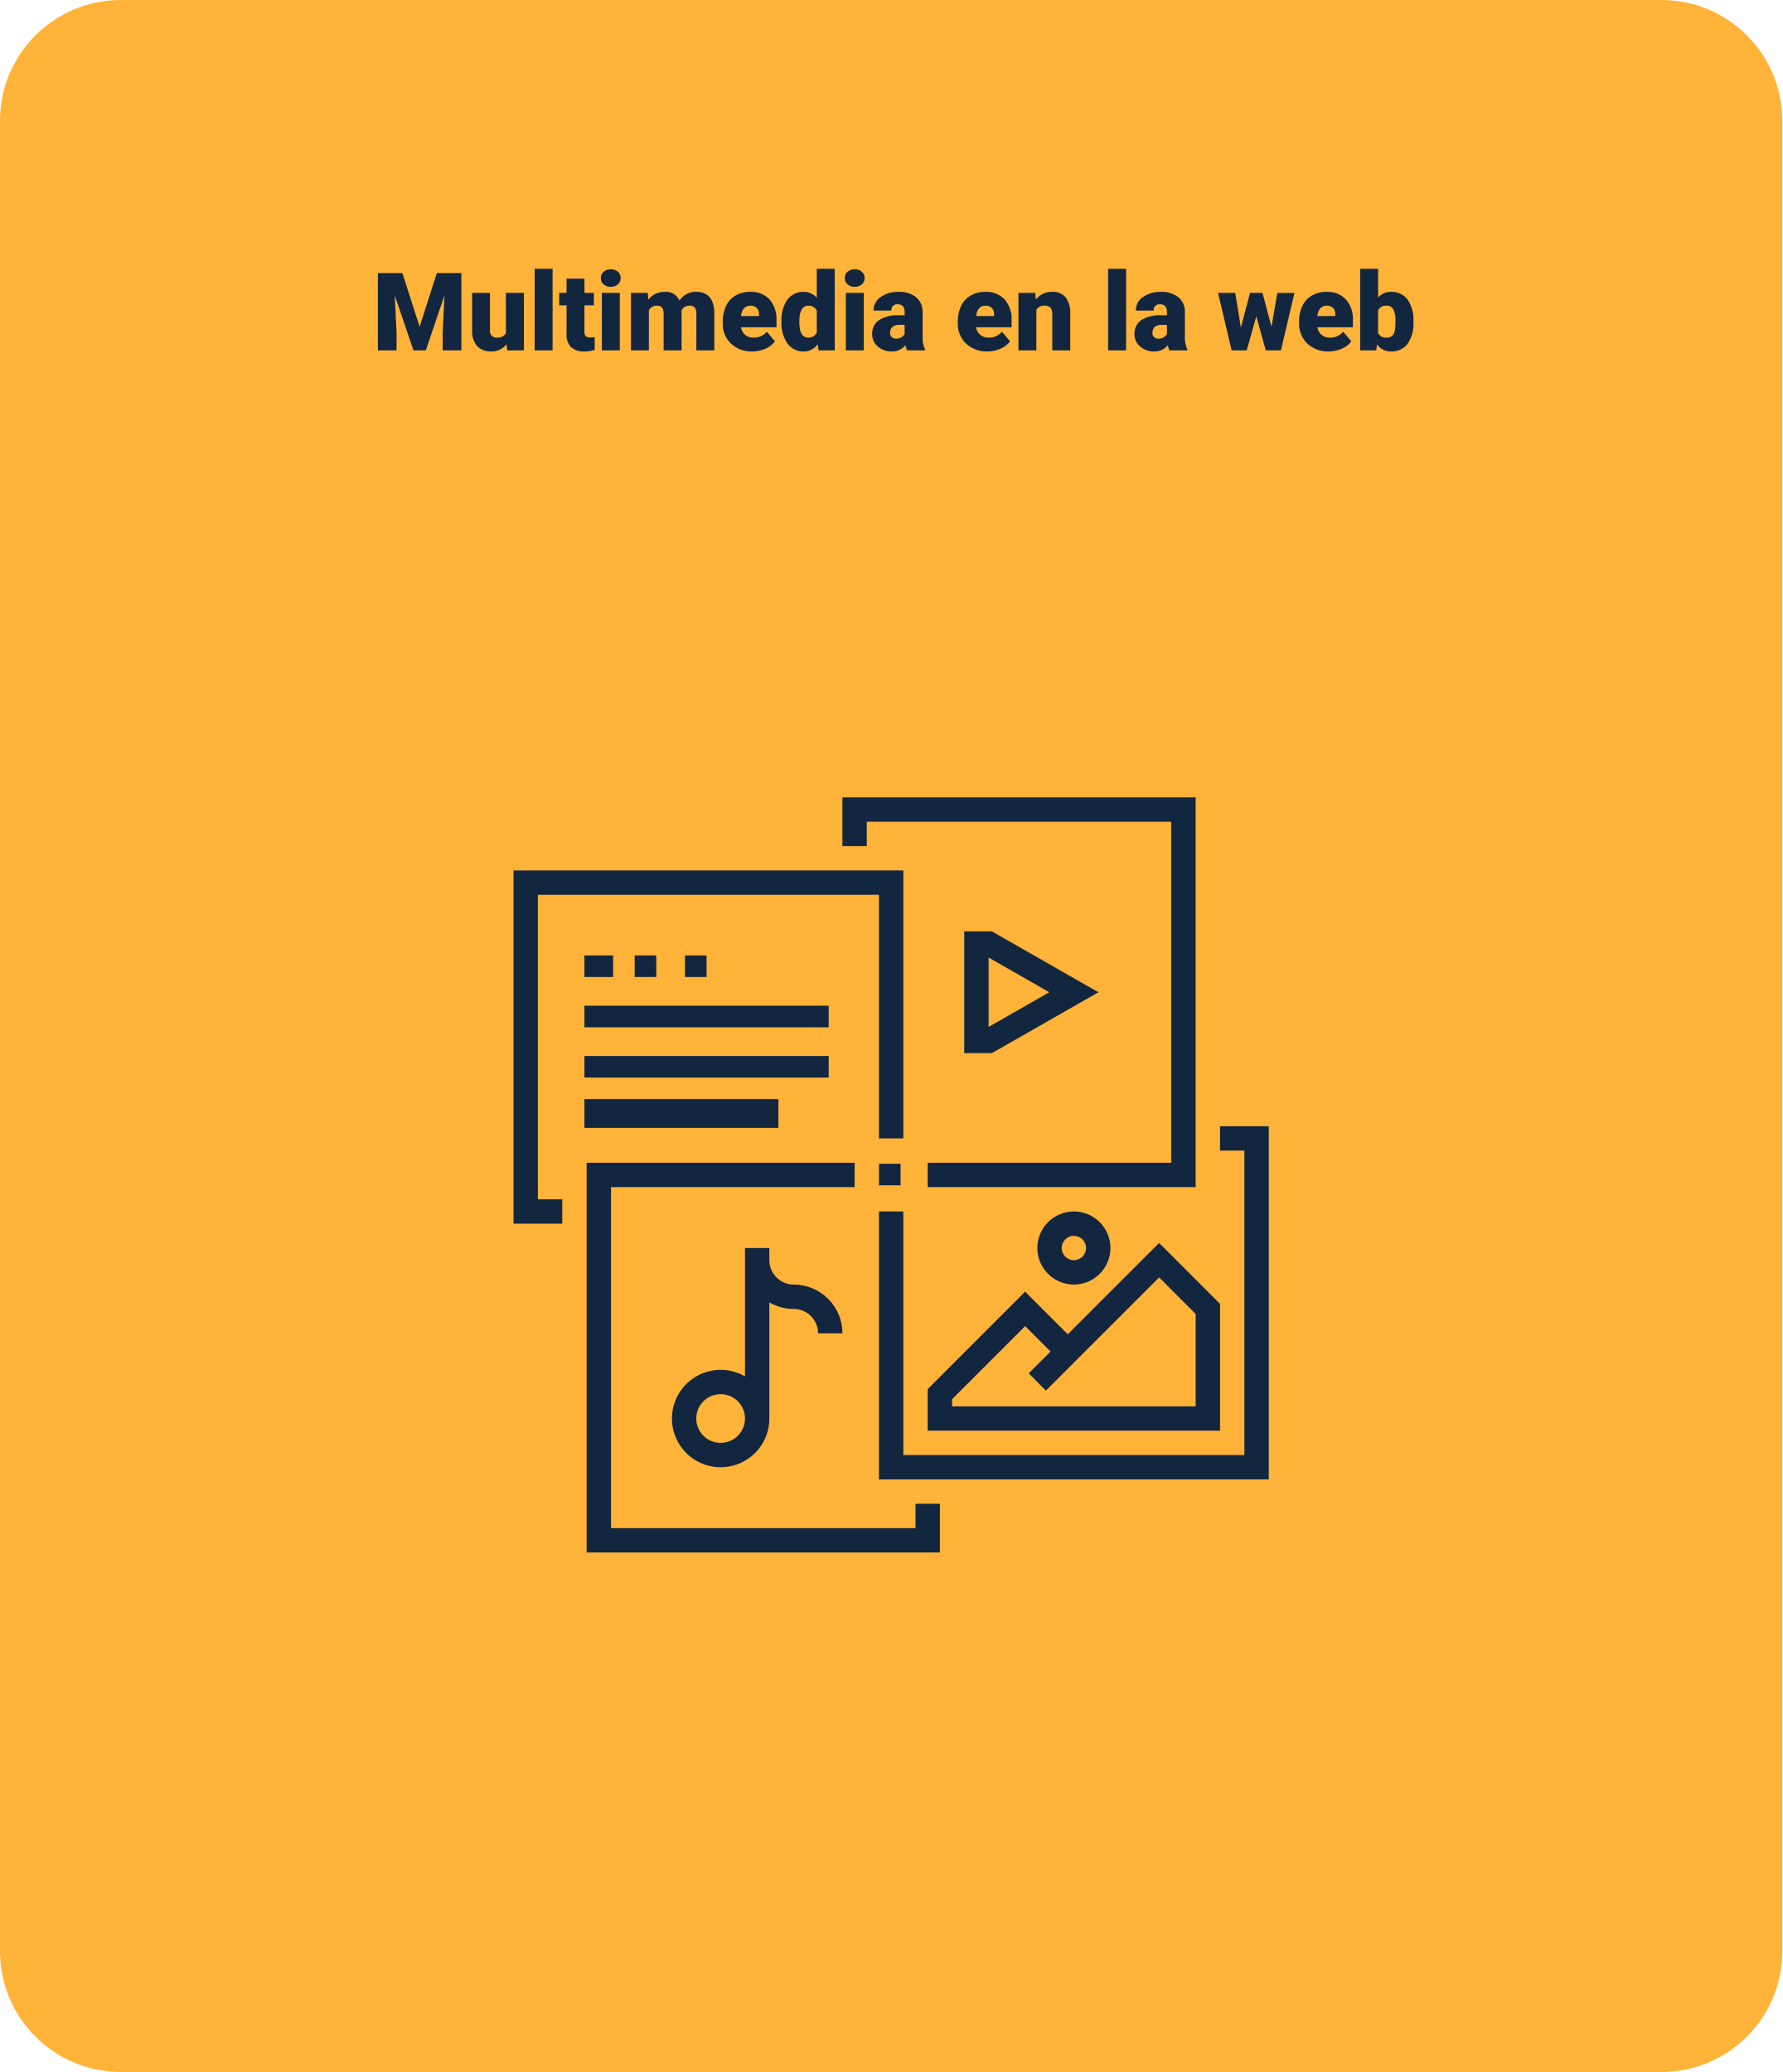
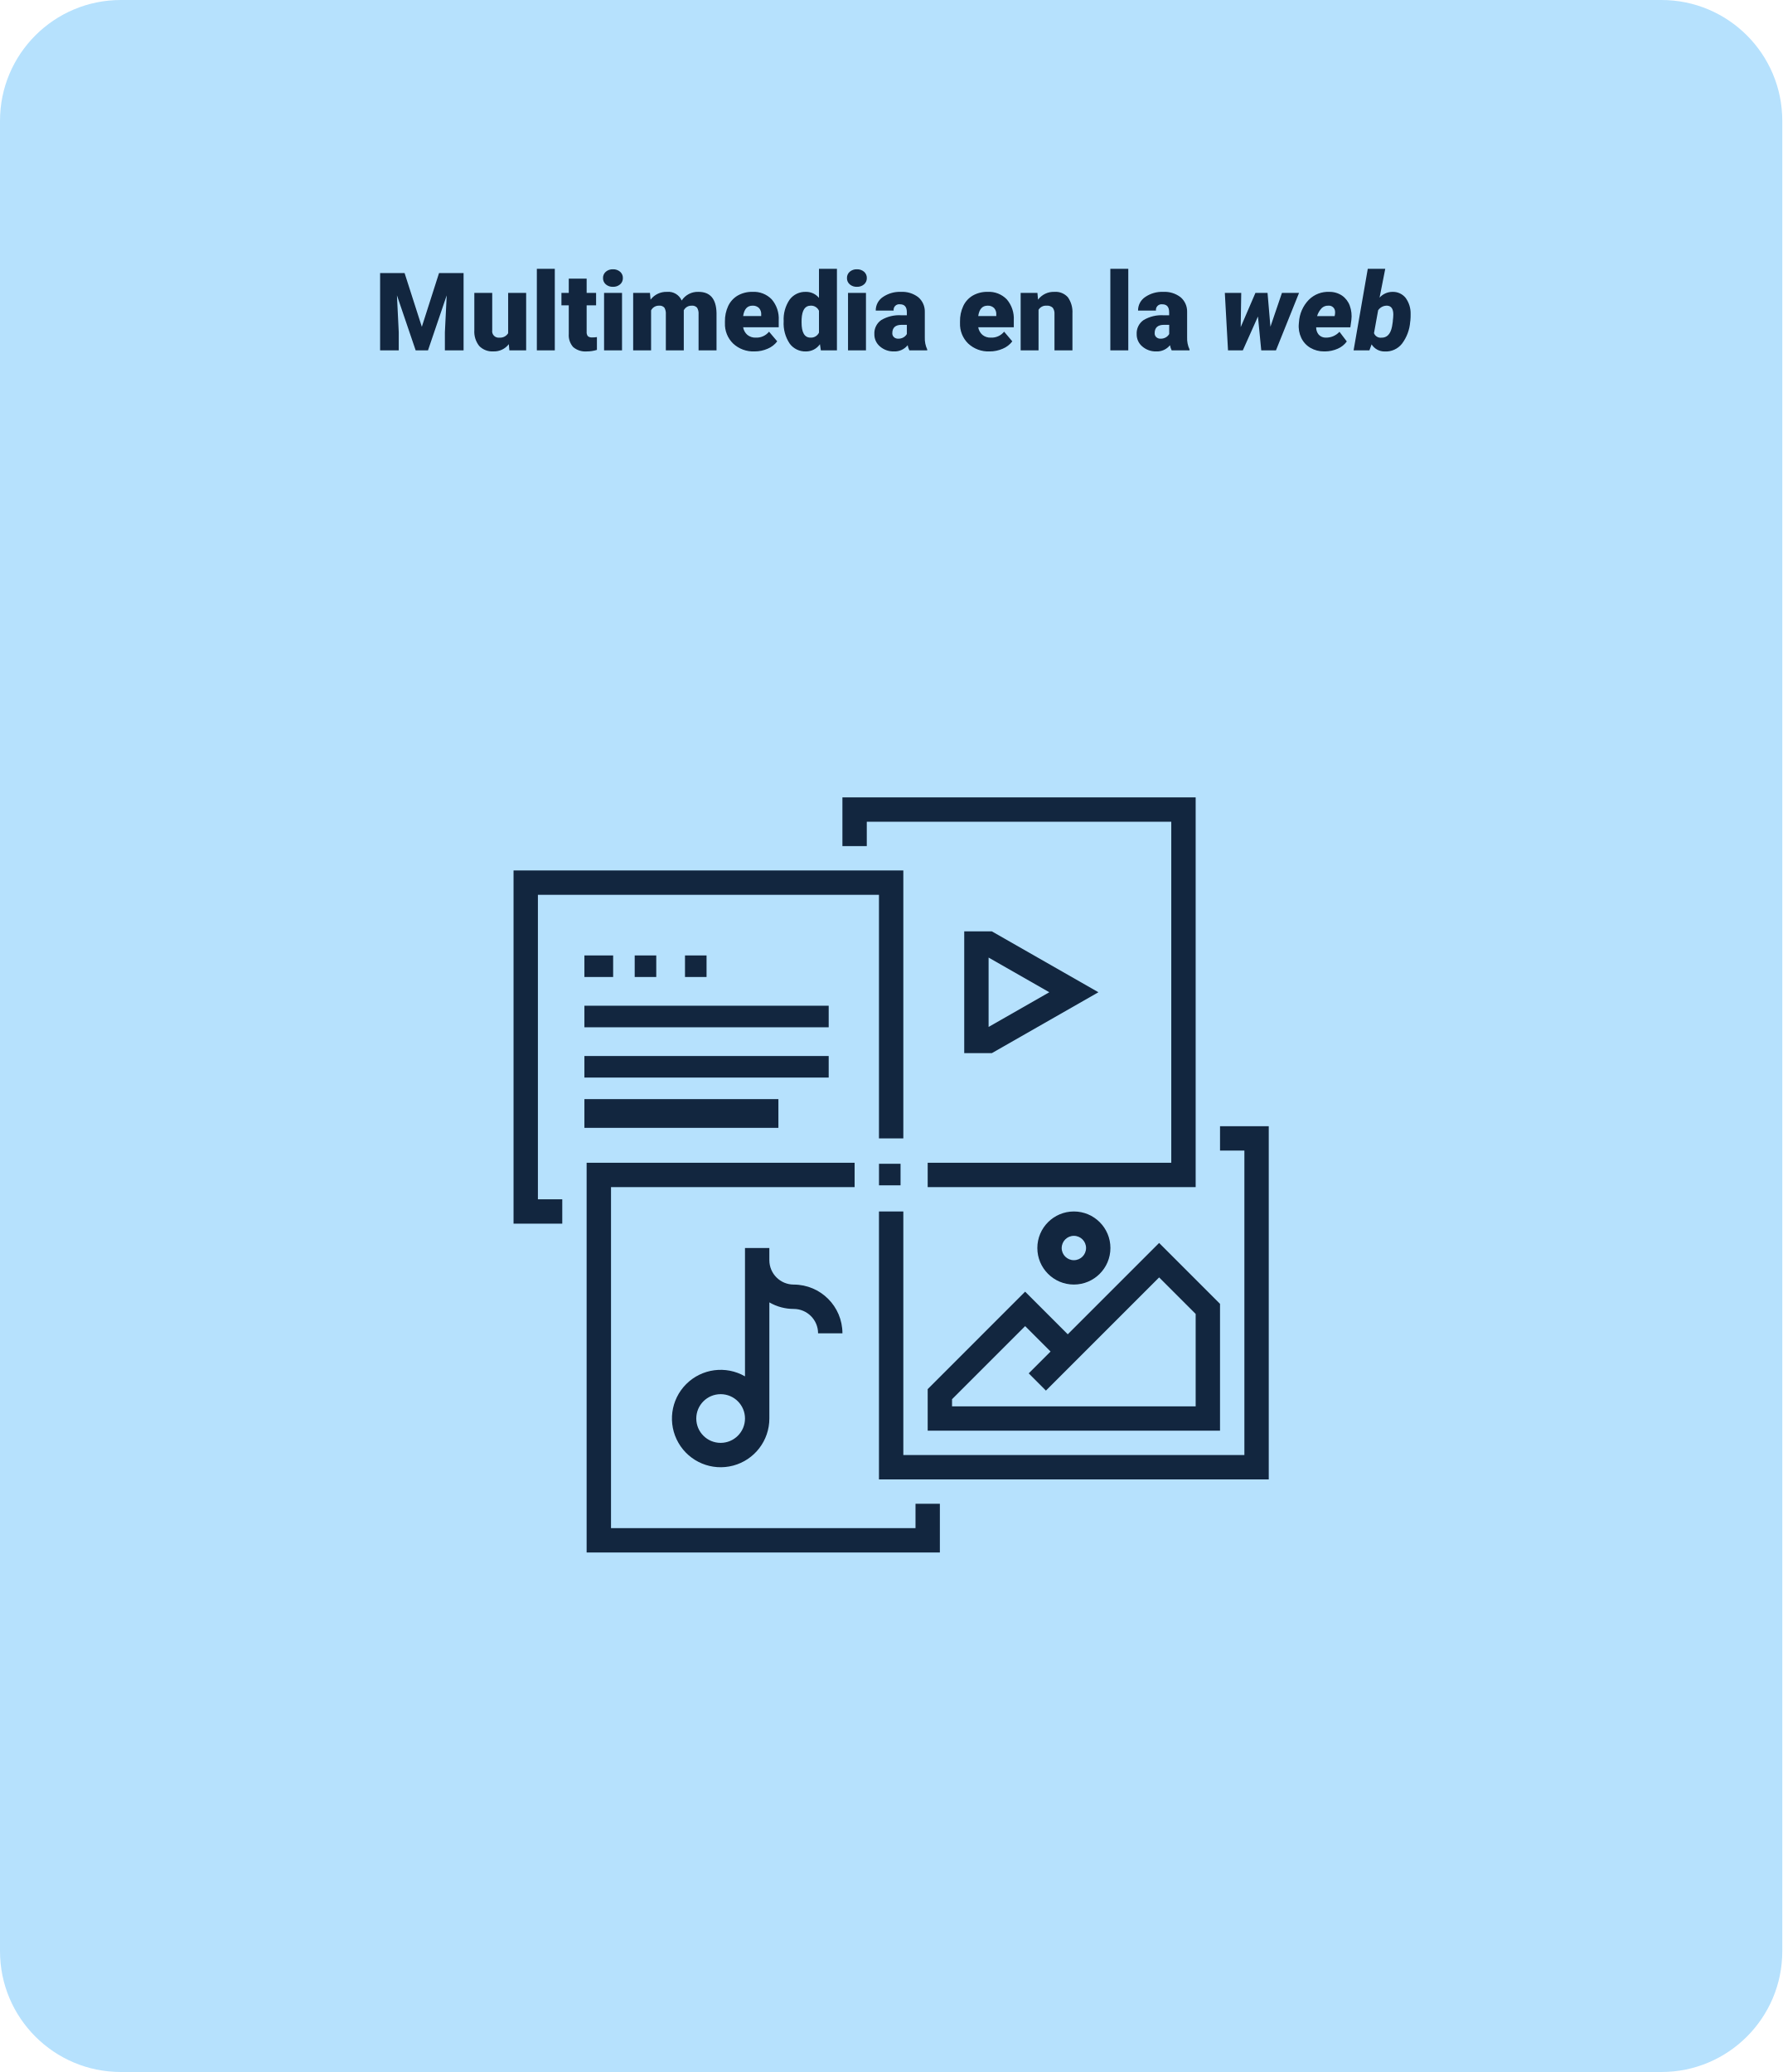
<svg xmlns="http://www.w3.org/2000/svg" width="295" height="343" viewBox="0 0 295 343">
-   <g id="Grupo_1020781" data-name="Grupo 1020781" transform="translate(-1125 -2793)">
-     <path id="Trazado_755342" data-name="Trazado 755342" d="M20,0H275a20,20,0,0,1,20,20V323a20,20,0,0,1-20,20H20A20,20,0,0,1,0,323V20A20,20,0,0,1,20,0Z" transform="translate(1125 2793)" fill="#ffb338" />
-     <path id="Trazado_755343" data-name="Trazado 755343" d="M-81.4-12.8l2.856,8.9,2.848-8.9h4.061V0h-3.094V-2.988l.3-6.117L-77.524,0h-2.039l-3.1-9.114.3,6.126V0h-3.085V-12.8ZM-64.147-1.028a3.054,3.054,0,0,1-2.54,1.2,3,3,0,0,1-2.369-.91,3.826,3.826,0,0,1-.8-2.615V-9.51H-66.9v6.179a1.065,1.065,0,0,0,1.187,1.222,1.548,1.548,0,0,0,1.45-.729V-9.51h2.979V0h-2.777ZM-56.536,0h-2.971V-13.5h2.971Zm5.273-11.874V-9.51H-49.7v2.057h-1.564V-3.1a1.111,1.111,0,0,0,.193.747,1.037,1.037,0,0,0,.765.211,4.345,4.345,0,0,0,.738-.053V-.079a5.466,5.466,0,0,1-1.67.255,3.1,3.1,0,0,1-2.259-.721,2.954,2.954,0,0,1-.729-2.188v-4.72h-1.213V-9.51h1.213v-2.364ZM-45.409,0h-2.971V-9.51h2.971Zm-3.146-11.971a1.334,1.334,0,0,1,.457-1.043,1.718,1.718,0,0,1,1.187-.407,1.718,1.718,0,0,1,1.187.407,1.334,1.334,0,0,1,.457,1.043,1.334,1.334,0,0,1-.457,1.043,1.718,1.718,0,0,1-1.187.407,1.718,1.718,0,0,1-1.187-.407A1.334,1.334,0,0,1-48.555-11.971Zm7.77,2.461.1,1.116a3.27,3.27,0,0,1,2.716-1.292,2.407,2.407,0,0,1,2.435,1.433,3.165,3.165,0,0,1,2.795-1.433q2.892,0,2.971,3.5V0h-2.971V-6a1.813,1.813,0,0,0-.246-1.063,1.048,1.048,0,0,0-.9-.334,1.4,1.4,0,0,0-1.31.782l.009.123V0h-2.971V-5.985A1.906,1.906,0,0,0-38.4-7.066,1.045,1.045,0,0,0-39.3-7.4a1.42,1.42,0,0,0-1.3.782V0h-2.962V-9.51ZM-23.48.176a4.889,4.889,0,0,1-3.542-1.305,4.507,4.507,0,0,1-1.354-3.4v-.246a5.84,5.84,0,0,1,.541-2.575,3.955,3.955,0,0,1,1.578-1.727A4.763,4.763,0,0,1-23.8-9.686a4.117,4.117,0,0,1,3.164,1.244,4.887,4.887,0,0,1,1.16,3.467v1.151h-5.889a2.135,2.135,0,0,0,.694,1.257,2.066,2.066,0,0,0,1.389.457,2.662,2.662,0,0,0,2.2-.984l1.354,1.6A3.784,3.784,0,0,1-21.3-.277,5.3,5.3,0,0,1-23.48.176ZM-23.814-7.4q-1.3,0-1.547,1.723h2.988v-.229a1.467,1.467,0,0,0-.36-1.1A1.434,1.434,0,0,0-23.814-7.4Zm5.159,2.575a5.809,5.809,0,0,1,.976-3.56,3.211,3.211,0,0,1,2.725-1.3,2.731,2.731,0,0,1,2.145,1V-13.5h2.971V0H-12.5l-.149-1.02a2.8,2.8,0,0,1-2.32,1.2,3.205,3.205,0,0,1-2.689-1.3A5.993,5.993,0,0,1-18.655-4.825Zm2.962.185q0,2.531,1.477,2.531a1.458,1.458,0,0,0,1.406-.826V-6.557A1.419,1.419,0,0,0-14.2-7.4q-1.371,0-1.485,2.215ZM-5.032,0H-8V-9.51h2.971ZM-8.178-11.971a1.334,1.334,0,0,1,.457-1.043,1.718,1.718,0,0,1,1.187-.407,1.718,1.718,0,0,1,1.187.407,1.334,1.334,0,0,1,.457,1.043,1.334,1.334,0,0,1-.457,1.043,1.718,1.718,0,0,1-1.187.407,1.718,1.718,0,0,1-1.187-.407A1.334,1.334,0,0,1-8.178-11.971ZM2.149,0a3.344,3.344,0,0,1-.281-.853A2.754,2.754,0,0,1-.417.176,3.374,3.374,0,0,1-2.7-.637a2.588,2.588,0,0,1-.94-2.043A2.66,2.66,0,0,1-2.5-5.019,5.821,5.821,0,0,1,.822-5.81h.914v-.5Q1.736-7.629.6-7.629A.927.927,0,0,0-.453-6.587H-3.415A2.655,2.655,0,0,1-2.241-8.825a4.931,4.931,0,0,1,2.993-.86A4.323,4.323,0,0,1,3.625-8.8,3.086,3.086,0,0,1,4.707-6.363v4.21a4.311,4.311,0,0,0,.4,2V0ZM.294-1.934a1.652,1.652,0,0,0,.918-.237,1.487,1.487,0,0,0,.523-.536V-4.228H.875q-1.547,0-1.547,1.389A.848.848,0,0,0-.4-2.184.986.986,0,0,0,.294-1.934ZM15.429.176a4.889,4.889,0,0,1-3.542-1.305,4.507,4.507,0,0,1-1.354-3.4v-.246a5.84,5.84,0,0,1,.541-2.575,3.955,3.955,0,0,1,1.578-1.727,4.763,4.763,0,0,1,2.461-.611,4.117,4.117,0,0,1,3.164,1.244,4.887,4.887,0,0,1,1.16,3.467v1.151H13.548a2.135,2.135,0,0,0,.694,1.257,2.066,2.066,0,0,0,1.389.457,2.662,2.662,0,0,0,2.2-.984l1.354,1.6A3.784,3.784,0,0,1,17.613-.277,5.3,5.3,0,0,1,15.429.176ZM15.1-7.4q-1.3,0-1.547,1.723h2.988v-.229a1.467,1.467,0,0,0-.36-1.1A1.434,1.434,0,0,0,15.1-7.4ZM23.348-9.51l.1,1.116a3.225,3.225,0,0,1,2.716-1.292A2.713,2.713,0,0,1,28.38-8.8a4.226,4.226,0,0,1,.76,2.672V0H26.169V-6a1.6,1.6,0,0,0-.29-1.059A1.342,1.342,0,0,0,24.825-7.4a1.413,1.413,0,0,0-1.292.686V0H20.571V-9.51ZM38.386,0H35.416V-13.5h2.971Zm7.181,0a3.344,3.344,0,0,1-.281-.853A2.754,2.754,0,0,1,43,.176a3.374,3.374,0,0,1-2.285-.813,2.588,2.588,0,0,1-.94-2.043,2.66,2.66,0,0,1,1.143-2.338A5.821,5.821,0,0,1,44.24-5.81h.914v-.5q0-1.316-1.134-1.316a.927.927,0,0,0-1.055,1.042H40a2.655,2.655,0,0,1,1.173-2.239,4.931,4.931,0,0,1,2.993-.86,4.323,4.323,0,0,1,2.874.888,3.086,3.086,0,0,1,1.081,2.435v4.21a4.311,4.311,0,0,0,.4,2V0ZM43.712-1.934a1.652,1.652,0,0,0,.918-.237,1.487,1.487,0,0,0,.523-.536V-4.228h-.861q-1.547,0-1.547,1.389a.848.848,0,0,0,.272.655A.986.986,0,0,0,43.712-1.934ZM62.459-3.9l.958-5.607h2.839L64.015,0h-2.5L59.937-5.643,58.355,0h-2.5L53.609-9.51h2.839l.94,5.739L58.9-9.51h2.065ZM71.917.176a4.889,4.889,0,0,1-3.542-1.305,4.507,4.507,0,0,1-1.354-3.4v-.246a5.84,5.84,0,0,1,.541-2.575,3.955,3.955,0,0,1,1.578-1.727A4.763,4.763,0,0,1,71.6-9.686a4.117,4.117,0,0,1,3.164,1.244,4.887,4.887,0,0,1,1.16,3.467v1.151H70.036a2.135,2.135,0,0,0,.694,1.257,2.066,2.066,0,0,0,1.389.457,2.662,2.662,0,0,0,2.2-.984l1.354,1.6A3.784,3.784,0,0,1,74.1-.277,5.3,5.3,0,0,1,71.917.176ZM71.583-7.4q-1.3,0-1.547,1.723h2.988v-.229a1.467,1.467,0,0,0-.36-1.1A1.434,1.434,0,0,0,71.583-7.4ZM85.944-4.676a5.8,5.8,0,0,1-.967,3.595A3.238,3.238,0,0,1,82.252.176,2.81,2.81,0,0,1,79.915-.976L79.792,0H77.137V-13.5H80.1v4.755a2.711,2.711,0,0,1,2.136-.94,3.239,3.239,0,0,1,2.742,1.274,5.826,5.826,0,0,1,.967,3.586Zm-2.971-.189a3.866,3.866,0,0,0-.365-1.952A1.229,1.229,0,0,0,81.488-7.4a1.418,1.418,0,0,0-1.389.763v3.773a1.426,1.426,0,0,0,1.406.755,1.258,1.258,0,0,0,1.327-1.018A7.309,7.309,0,0,0,82.973-4.865Z" transform="translate(1273 2851)" fill="#12263f" />
+   <g id="Grupo_1020855" data-name="Grupo 1020855" transform="translate(-1125 -2793)">
+     <path id="Trazado_755410" data-name="Trazado 755410" d="M20,0H275a20,20,0,0,1,20,20V323a20,20,0,0,1-20,20H20A20,20,0,0,1,0,323V20A20,20,0,0,1,20,0Z" transform="translate(1125 2793)" fill="#b6e1fd" />
+     <path id="Trazado_755411" data-name="Trazado 755411" d="M-81.035-12.8l2.856,8.9,2.848-8.9h4.061V0h-3.094V-2.988l.3-6.117L-77.159,0H-79.2l-3.1-9.114.3,6.126V0h-3.085V-12.8ZM-63.782-1.028a3.054,3.054,0,0,1-2.54,1.2,3,3,0,0,1-2.369-.91,3.826,3.826,0,0,1-.8-2.615V-9.51h2.962v6.179a1.065,1.065,0,0,0,1.187,1.222,1.548,1.548,0,0,0,1.45-.729V-9.51h2.979V0h-2.777ZM-56.171,0h-2.971V-13.5h2.971ZM-50.9-11.874V-9.51h1.564v2.057H-50.9V-3.1a1.111,1.111,0,0,0,.193.747,1.037,1.037,0,0,0,.765.211A4.345,4.345,0,0,0-49.2-2.2V-.079a5.466,5.466,0,0,1-1.67.255A3.1,3.1,0,0,1-53.13-.545a2.954,2.954,0,0,1-.729-2.188v-4.72h-1.213V-9.51h1.213v-2.364ZM-45.044,0h-2.971V-9.51h2.971ZM-48.19-11.971a1.334,1.334,0,0,1,.457-1.043,1.718,1.718,0,0,1,1.187-.407,1.718,1.718,0,0,1,1.187.407,1.334,1.334,0,0,1,.457,1.043,1.334,1.334,0,0,1-.457,1.043,1.718,1.718,0,0,1-1.187.407,1.718,1.718,0,0,1-1.187-.407A1.334,1.334,0,0,1-48.19-11.971Zm7.77,2.461.1,1.116a3.27,3.27,0,0,1,2.716-1.292,2.407,2.407,0,0,1,2.435,1.433,3.165,3.165,0,0,1,2.795-1.433q2.892,0,2.971,3.5V0h-2.971V-6a1.813,1.813,0,0,0-.246-1.063,1.048,1.048,0,0,0-.9-.334,1.4,1.4,0,0,0-1.31.782l.009.123V0h-2.971V-5.985a1.906,1.906,0,0,0-.237-1.081,1.045,1.045,0,0,0-.905-.334,1.42,1.42,0,0,0-1.3.782V0H-43.2V-9.51ZM-23.115.176a4.889,4.889,0,0,1-3.542-1.305,4.507,4.507,0,0,1-1.354-3.4v-.246a5.84,5.84,0,0,1,.541-2.575,3.955,3.955,0,0,1,1.578-1.727,4.763,4.763,0,0,1,2.461-.611,4.117,4.117,0,0,1,3.164,1.244,4.887,4.887,0,0,1,1.16,3.467v1.151H-25A2.135,2.135,0,0,0-24.3-2.566a2.066,2.066,0,0,0,1.389.457,2.662,2.662,0,0,0,2.2-.984l1.354,1.6A3.784,3.784,0,0,1-20.931-.277,5.3,5.3,0,0,1-23.115.176ZM-23.449-7.4q-1.3,0-1.547,1.723h2.988v-.229a1.467,1.467,0,0,0-.36-1.1A1.434,1.434,0,0,0-23.449-7.4Zm5.159,2.575a5.809,5.809,0,0,1,.976-3.56,3.211,3.211,0,0,1,2.725-1.3,2.731,2.731,0,0,1,2.145,1V-13.5h2.971V0h-2.663l-.149-1.02a2.8,2.8,0,0,1-2.32,1.2,3.205,3.205,0,0,1-2.689-1.3A5.993,5.993,0,0,1-18.29-4.825Zm2.962.185q0,2.531,1.477,2.531a1.458,1.458,0,0,0,1.406-.826V-6.557A1.419,1.419,0,0,0-13.834-7.4q-1.371,0-1.485,2.215ZM-4.667,0H-7.638V-9.51h2.971ZM-7.813-11.971a1.334,1.334,0,0,1,.457-1.043,1.718,1.718,0,0,1,1.187-.407,1.718,1.718,0,0,1,1.187.407,1.334,1.334,0,0,1,.457,1.043,1.334,1.334,0,0,1-.457,1.043,1.718,1.718,0,0,1-1.187.407,1.718,1.718,0,0,1-1.187-.407A1.334,1.334,0,0,1-7.813-11.971ZM2.514,0a3.344,3.344,0,0,1-.281-.853A2.754,2.754,0,0,1-.053.176,3.374,3.374,0,0,1-2.338-.637a2.588,2.588,0,0,1-.94-2.043A2.66,2.66,0,0,1-2.136-5.019,5.821,5.821,0,0,1,1.187-5.81H2.1v-.5Q2.1-7.629.967-7.629A.927.927,0,0,0-.088-6.587H-3.05A2.655,2.655,0,0,1-1.876-8.825a4.931,4.931,0,0,1,2.993-.86A4.323,4.323,0,0,1,3.99-8.8,3.086,3.086,0,0,1,5.071-6.363v4.21a4.311,4.311,0,0,0,.4,2V0ZM.659-1.934a1.652,1.652,0,0,0,.918-.237A1.487,1.487,0,0,0,2.1-2.707V-4.228H1.239q-1.547,0-1.547,1.389a.848.848,0,0,0,.272.655A.986.986,0,0,0,.659-1.934ZM15.794.176a4.889,4.889,0,0,1-3.542-1.305,4.507,4.507,0,0,1-1.354-3.4v-.246a5.84,5.84,0,0,1,.541-2.575,3.955,3.955,0,0,1,1.578-1.727,4.763,4.763,0,0,1,2.461-.611,4.117,4.117,0,0,1,3.164,1.244A4.887,4.887,0,0,1,19.8-4.975v1.151H13.913a2.135,2.135,0,0,0,.694,1.257A2.066,2.066,0,0,0,16-2.109a2.662,2.662,0,0,0,2.2-.984l1.354,1.6A3.784,3.784,0,0,1,17.978-.277,5.3,5.3,0,0,1,15.794.176ZM15.46-7.4q-1.3,0-1.547,1.723H16.9v-.229a1.467,1.467,0,0,0-.36-1.1A1.434,1.434,0,0,0,15.46-7.4ZM23.713-9.51l.1,1.116a3.225,3.225,0,0,1,2.716-1.292,2.713,2.713,0,0,1,2.219.888,4.226,4.226,0,0,1,.76,2.672V0H26.534V-6a1.6,1.6,0,0,0-.29-1.059A1.342,1.342,0,0,0,25.189-7.4a1.413,1.413,0,0,0-1.292.686V0H20.936V-9.51ZM38.751,0H35.78V-13.5h2.971Zm7.181,0a3.344,3.344,0,0,1-.281-.853A2.754,2.754,0,0,1,43.365.176,3.374,3.374,0,0,1,41.08-.637a2.588,2.588,0,0,1-.94-2.043,2.66,2.66,0,0,1,1.143-2.338A5.821,5.821,0,0,1,44.6-5.81h.914v-.5q0-1.316-1.134-1.316A.927.927,0,0,0,43.33-6.587H40.368a2.655,2.655,0,0,1,1.173-2.239,4.931,4.931,0,0,1,2.993-.86,4.323,4.323,0,0,1,2.874.888,3.086,3.086,0,0,1,1.081,2.435v4.21a4.311,4.311,0,0,0,.4,2V0ZM44.077-1.934A1.652,1.652,0,0,0,45-2.171a1.487,1.487,0,0,0,.523-.536V-4.228h-.861q-1.547,0-1.547,1.389a.848.848,0,0,0,.272.655A.986.986,0,0,0,44.077-1.934Zm18.2-1.978,1.907-5.6h2.83L63.193,0H60.759l-.545-5.607L57.709,0H55.257l-.527-9.51h2.716l-.088,5.66,2.435-5.66H61.8ZM71.156.176a4.421,4.421,0,0,1-2.272-.6,3.793,3.793,0,0,1-1.507-1.652,4.44,4.44,0,0,1-.4-2.333L67-4.658a5.829,5.829,0,0,1,1.63-3.713,4.51,4.51,0,0,1,3.415-1.314,3.678,3.678,0,0,1,2.092.621A3.468,3.468,0,0,1,75.41-7.4a5.1,5.1,0,0,1,.264,2.381l-.167,1.206h-5.66A1.854,1.854,0,0,0,70.269-2.6a1.549,1.549,0,0,0,1.178.492,2.993,2.993,0,0,0,2.259-.967l1.213,1.6a3.578,3.578,0,0,1-1.5,1.2,5.263,5.263,0,0,1-2.1.451Zm.7-7.576a1.487,1.487,0,0,0-1.068.385A3.229,3.229,0,0,0,70-5.669H72.9l.053-.254a1.929,1.929,0,0,0,.018-.577A1.017,1.017,0,0,0,71.859-7.4ZM85.412-4.737A6.891,6.891,0,0,1,84.05-1.1,3.409,3.409,0,0,1,81.185.185,2.522,2.522,0,0,1,79.022-.993L78.662,0H76.043L78.39-13.5h2.892l-.94,4.772a2.87,2.87,0,0,1,2.136-.958,2.679,2.679,0,0,1,2.18,1,4.351,4.351,0,0,1,.826,2.667,9.674,9.674,0,0,1-.044,1.1Zm-2.874-.171a9.1,9.1,0,0,0,.079-1.018q0-1.413-1.011-1.474a1.732,1.732,0,0,0-1.5.763l-.686,3.791a1.163,1.163,0,0,0,1.2.746q1.415.044,1.784-1.843l.123-.781Z" transform="translate(1273 2851)" fill="#12263f" />
    <g id="multimedia" transform="translate(1210 2925)">
      <g id="Grupo_881612" data-name="Grupo 881612">
        <g id="Grupo_881611" data-name="Grupo 881611">
          <path id="Trazado_749384" data-name="Trazado 749384" d="M4.032,52.032H60.484V92.355h4.032V48H0v58.468H8.065v-4.032H4.032Z" transform="translate(0 -35.903)" fill="#12263f" />
          <path id="Trazado_749385" data-name="Trazado 749385" d="M102.436,300.484h-50.4V244.032H92.355V240H48v64.516h58.468v-8.065h-4.032Z" transform="translate(-35.903 -179.516)" fill="#12263f" />
          <path id="Trazado_749386" data-name="Trazado 749386" d="M296.452,216v4.032h4.032v50.4H244.032V230.113H240v44.355h64.516V216Z" transform="translate(-179.516 -161.565)" fill="#12263f" />
          <path id="Trazado_749387" data-name="Trazado 749387" d="M220.032,4.032h50.4V60.484H230.113v4.032h44.355V0H216V8.065h4.032Z" transform="translate(-161.565)" fill="#12263f" />
          <path id="Trazado_749388" data-name="Trazado 749388" d="M272,316.882v6.883h48.387v-21l-10.081-10.081-15.121,15.121-7.056-7.056Zm19.571.244,18.736-18.736,6.048,6.048v15.294H276.032v-1.181l12.1-12.1,4.206,4.206-3.615,3.615Z" transform="translate(-203.452 -218.926)" fill="#12263f" />
          <path id="Trazado_749389" data-name="Trazado 749389" d="M356.1,278.048a6.048,6.048,0,1,0-6.048,6.048A6.056,6.056,0,0,0,356.1,278.048Zm-8.065,0a2.016,2.016,0,1,1,2.016,2.016A2.017,2.017,0,0,1,348.032,278.048Z" transform="translate(-257.306 -203.452)" fill="#12263f" />
          <path id="Trazado_749390" data-name="Trazado 749390" d="M116.1,296v21.246a8.062,8.062,0,1,0,4.032,6.98V305a8.014,8.014,0,0,0,4.032,1.085,4.036,4.036,0,0,1,4.032,4.032h4.032a8.073,8.073,0,0,0-8.065-8.065,4.036,4.036,0,0,1-4.032-4.032V296Zm-4.032,32.258a4.032,4.032,0,1,1,4.032-4.032A4.036,4.036,0,0,1,112.065,328.258Z" transform="translate(-77.79 -221.403)" fill="#12263f" />
          <path id="Trazado_749391" data-name="Trazado 749391" d="M300.569,88H296v20.161h4.569L318.21,98.081Zm-.536,15.823V92.339l10.048,5.742Z" transform="translate(-221.403 -65.823)" fill="#12263f" />
          <rect id="Rectángulo_361595" data-name="Rectángulo 361595" width="4.757" height="3.568" transform="translate(11.729 26.164)" fill="#12263f" />
          <rect id="Rectángulo_361596" data-name="Rectángulo 361596" width="3.568" height="3.568" transform="translate(20.054 26.164)" fill="#12263f" />
          <rect id="Rectángulo_361597" data-name="Rectángulo 361597" width="3.568" height="3.568" transform="translate(28.379 26.164)" fill="#12263f" />
          <rect id="Rectángulo_361598" data-name="Rectángulo 361598" width="40.434" height="3.568" transform="translate(11.729 34.489)" fill="#12263f" />
          <rect id="Rectángulo_361599" data-name="Rectángulo 361599" width="40.434" height="3.568" transform="translate(11.729 42.813)" fill="#12263f" />
          <rect id="Rectángulo_361600" data-name="Rectángulo 361600" width="32.11" height="4.757" transform="translate(11.729 49.949)" fill="#12263f" />
          <rect id="Rectángulo_361601" data-name="Rectángulo 361601" width="3.568" height="3.568" transform="translate(60.489 60.652)" fill="#12263f" />
        </g>
      </g>
    </g>
  </g>
</svg>
